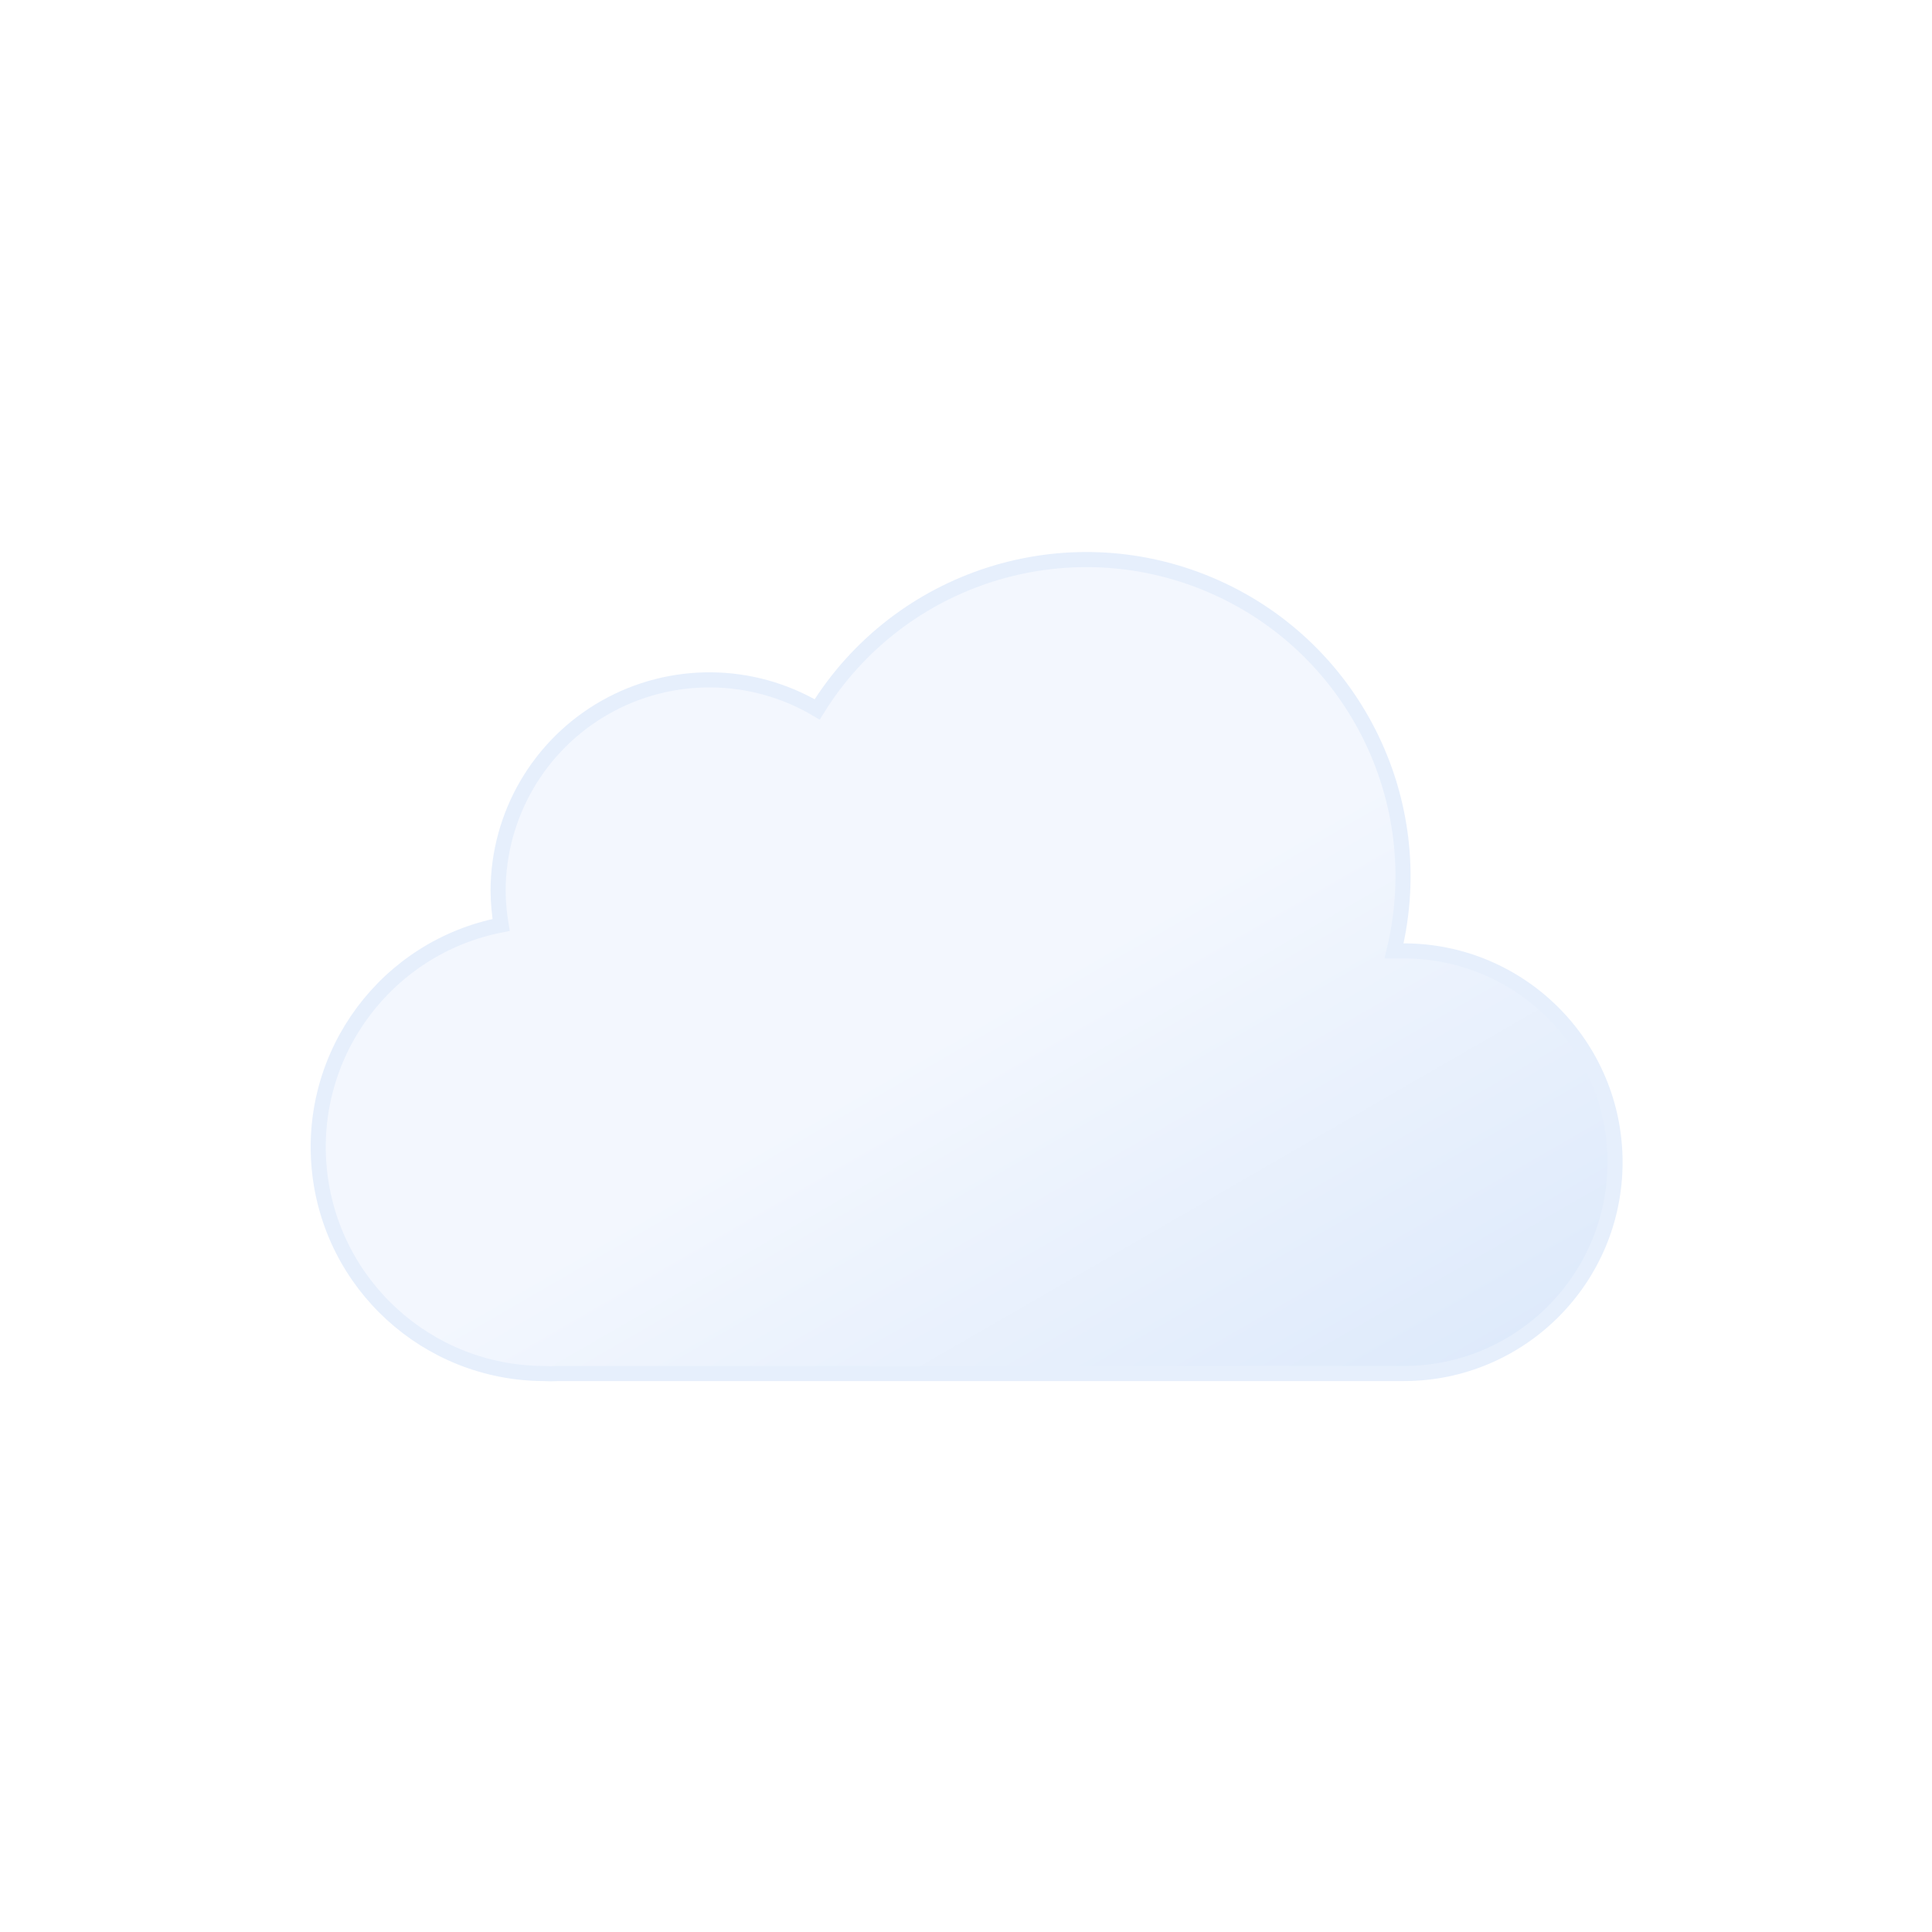
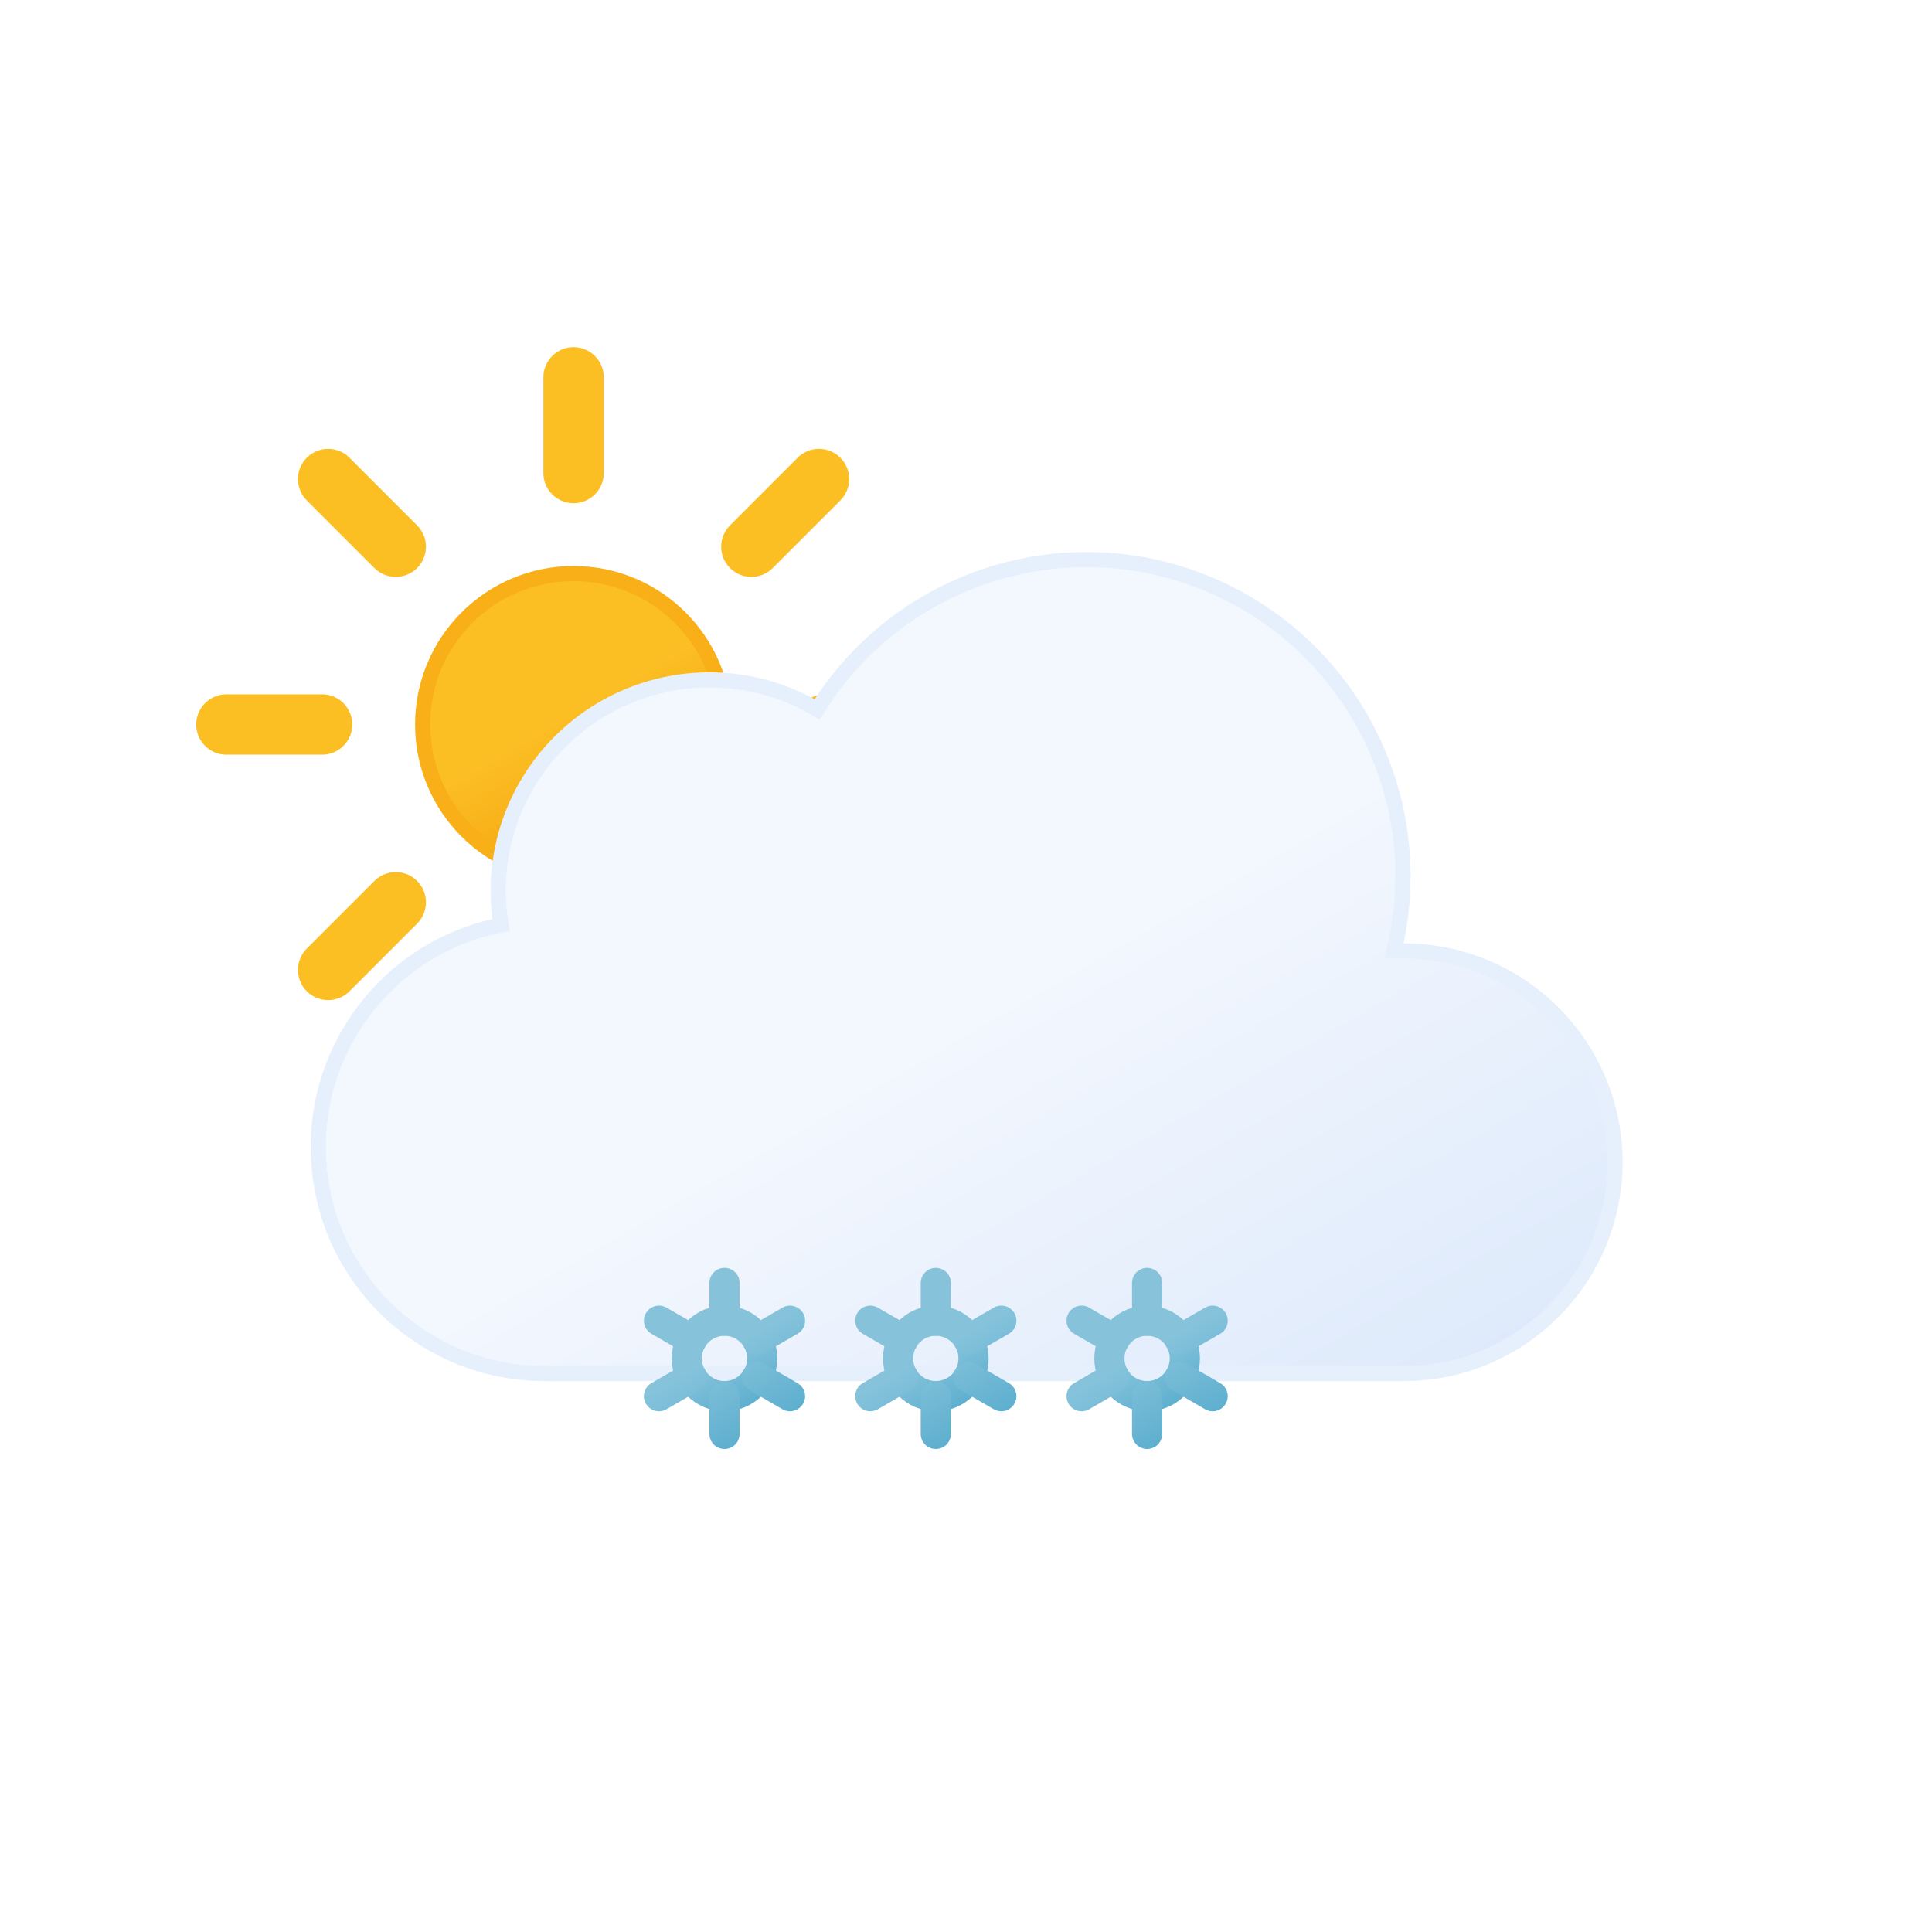
- <svg xmlns="http://www.w3.org/2000/svg" viewBox="0 0 64 64">
+ <svg xmlns="http://www.w3.org/2000/svg" xmlns:xlink="http://www.w3.org/1999/xlink" viewBox="0 0 64 64">
  <defs>
-     <linearGradient id="a" x1="22.56" y1="21.96" x2="39.2" y2="50.8" gradientUnits="userSpaceOnUse">
+     <linearGradient id="a" x1="16.5" y1="19.67" x2="21.5" y2="28.33" gradientUnits="userSpaceOnUse">
+       <stop offset="0" stop-color="#fbbf24" />
+       <stop offset="0.45" stop-color="#fbbf24" />
+       <stop offset="1" stop-color="#f59e0b" />
+     </linearGradient>
+     <linearGradient id="b" x1="22.56" y1="21.96" x2="39.2" y2="50.8" gradientUnits="userSpaceOnUse">
      <stop offset="0" stop-color="#f3f7fe" />
      <stop offset="0.45" stop-color="#f3f7fe" />
      <stop offset="1" stop-color="#deeafb" />
    </linearGradient>
+     <linearGradient id="c" x1="30.12" y1="43.48" x2="31.88" y2="46.52" gradientUnits="userSpaceOnUse">
+       <stop offset="0" stop-color="#86c3db" />
+       <stop offset="0.45" stop-color="#86c3db" />
+       <stop offset="1" stop-color="#5eafcf" />
+     </linearGradient>
+     <linearGradient id="d" x1="29.67" y1="42.69" x2="32.33" y2="47.31" xlink:href="#c" />
+     <linearGradient id="e" x1="23.12" y1="43.48" x2="24.88" y2="46.52" xlink:href="#c" />
+     <linearGradient id="f" x1="22.67" y1="42.69" x2="25.33" y2="47.31" xlink:href="#c" />
+     <linearGradient id="g" x1="37.12" y1="43.48" x2="38.88" y2="46.52" xlink:href="#c" />
+     <linearGradient id="h" x1="36.67" y1="42.69" x2="39.33" y2="47.31" xlink:href="#c" />
  </defs>
-   <path d="M46.5,31.5l-.32,0a10.49,10.49,0,0,0-19.11-8,7,7,0,0,0-10.57,6,7.21,7.21,0,0,0,.1,1.14A7.5,7.5,0,0,0,18,45.5a4.19,4.19,0,0,0,.5,0v0h28a7,7,0,0,0,0-14Z" stroke="#e6effc" stroke-miterlimit="10" stroke-width="0.5" fill="url(#a)">
-     <animateTransform attributeName="transform" type="translate" values="-3 0; 3 0; -3 0" dur="7s" repeatCount="indefinite" />
+   <circle cx="19" cy="24" r="5" stroke="#f8af18" stroke-miterlimit="10" stroke-width="0.5" fill="url(#a)" />
+   <path d="M19,15.67V12.5m0,23V32.33m5.89-14.22,2.24-2.24M10.87,32.13l2.24-2.24m0-11.78-2.24-2.24M27.13,32.13l-2.24-2.24M7.5,24h3.17M30.5,24H27.33" fill="none" stroke="#fbbf24" stroke-linecap="round" stroke-miterlimit="10" stroke-width="2">
+     <animateTransform attributeName="transform" type="rotate" values="0 19 24; 360 19 24" dur="45s" repeatCount="indefinite" />
  </path>
+   <path d="M46.5,31.5l-.32,0a10.49,10.49,0,0,0-19.11-8,7,7,0,0,0-10.57,6,7.21,7.21,0,0,0,.1,1.14A7.5,7.5,0,0,0,18,45.5a4.19,4.19,0,0,0,.5,0v0h28a7,7,0,0,0,0-14Z" stroke="#e6effc" stroke-miterlimit="10" stroke-width="0.5" fill="url(#b)" />
+   <g>
+     <circle cx="31" cy="45" r="1.25" fill="none" stroke-miterlimit="10" stroke="url(#c)" />
+     <path d="M33.17,46.25l-1.09-.63m-2.16-1.24-1.09-.63M31,42.5v1.25m0,3.75V46.25m-1.08-.63-1.09.63m4.34-2.5-1.09.63" fill="none" stroke-linecap="round" stroke-miterlimit="10" stroke="url(#d)" />
+     <animateTransform attributeName="transform" type="translate" additive="sum" values="-1 -6; 1 12" dur="4s" repeatCount="indefinite" />
+     <animateTransform attributeName="transform" type="rotate" additive="sum" values="0 31 45; 360 31 45" dur="9s" repeatCount="indefinite" />
+     <animate attributeName="opacity" values="0;1;1;1;0" dur="4s" repeatCount="indefinite" />
+   </g>
+   <g>
+     <circle cx="24" cy="45" r="1.25" fill="none" stroke-miterlimit="10" stroke="url(#e)" />
+     <path d="M26.17,46.25l-1.09-.63m-2.16-1.24-1.09-.63M24,42.5v1.25m0,3.75V46.25m-1.08-.63-1.09.63m4.34-2.5-1.09.63" fill="none" stroke-linecap="round" stroke-miterlimit="10" stroke="url(#f)" />
+     <animateTransform attributeName="transform" type="translate" additive="sum" values="1 -6; -1 12" begin="-2s" dur="4s" repeatCount="indefinite" />
+     <animateTransform attributeName="transform" type="rotate" additive="sum" values="0 24 45; 360 24 45" dur="9s" repeatCount="indefinite" />
+     <animate attributeName="opacity" values="0;1;1;1;0" begin="-2s" dur="4s" repeatCount="indefinite" />
+   </g>
+   <g>
+     <circle cx="38" cy="45" r="1.25" fill="none" stroke-miterlimit="10" stroke="url(#g)" />
+     <path d="M40.17,46.25l-1.09-.63m-2.16-1.24-1.09-.63M38,42.5v1.25m0,3.75V46.25m-1.08-.63-1.09.63m4.34-2.5-1.09.63" fill="none" stroke-linecap="round" stroke-miterlimit="10" stroke="url(#h)" />
+     <animateTransform attributeName="transform" type="translate" additive="sum" values="1 -6; -1 12" begin="-1s" dur="4s" repeatCount="indefinite" />
+     <animateTransform attributeName="transform" type="rotate" additive="sum" values="0 38 45; 360 38 45" dur="9s" repeatCount="indefinite" />
+     <animate attributeName="opacity" values="0;1;1;1;0" begin="-1s" dur="4s" repeatCount="indefinite" />
+   </g>
</svg>
